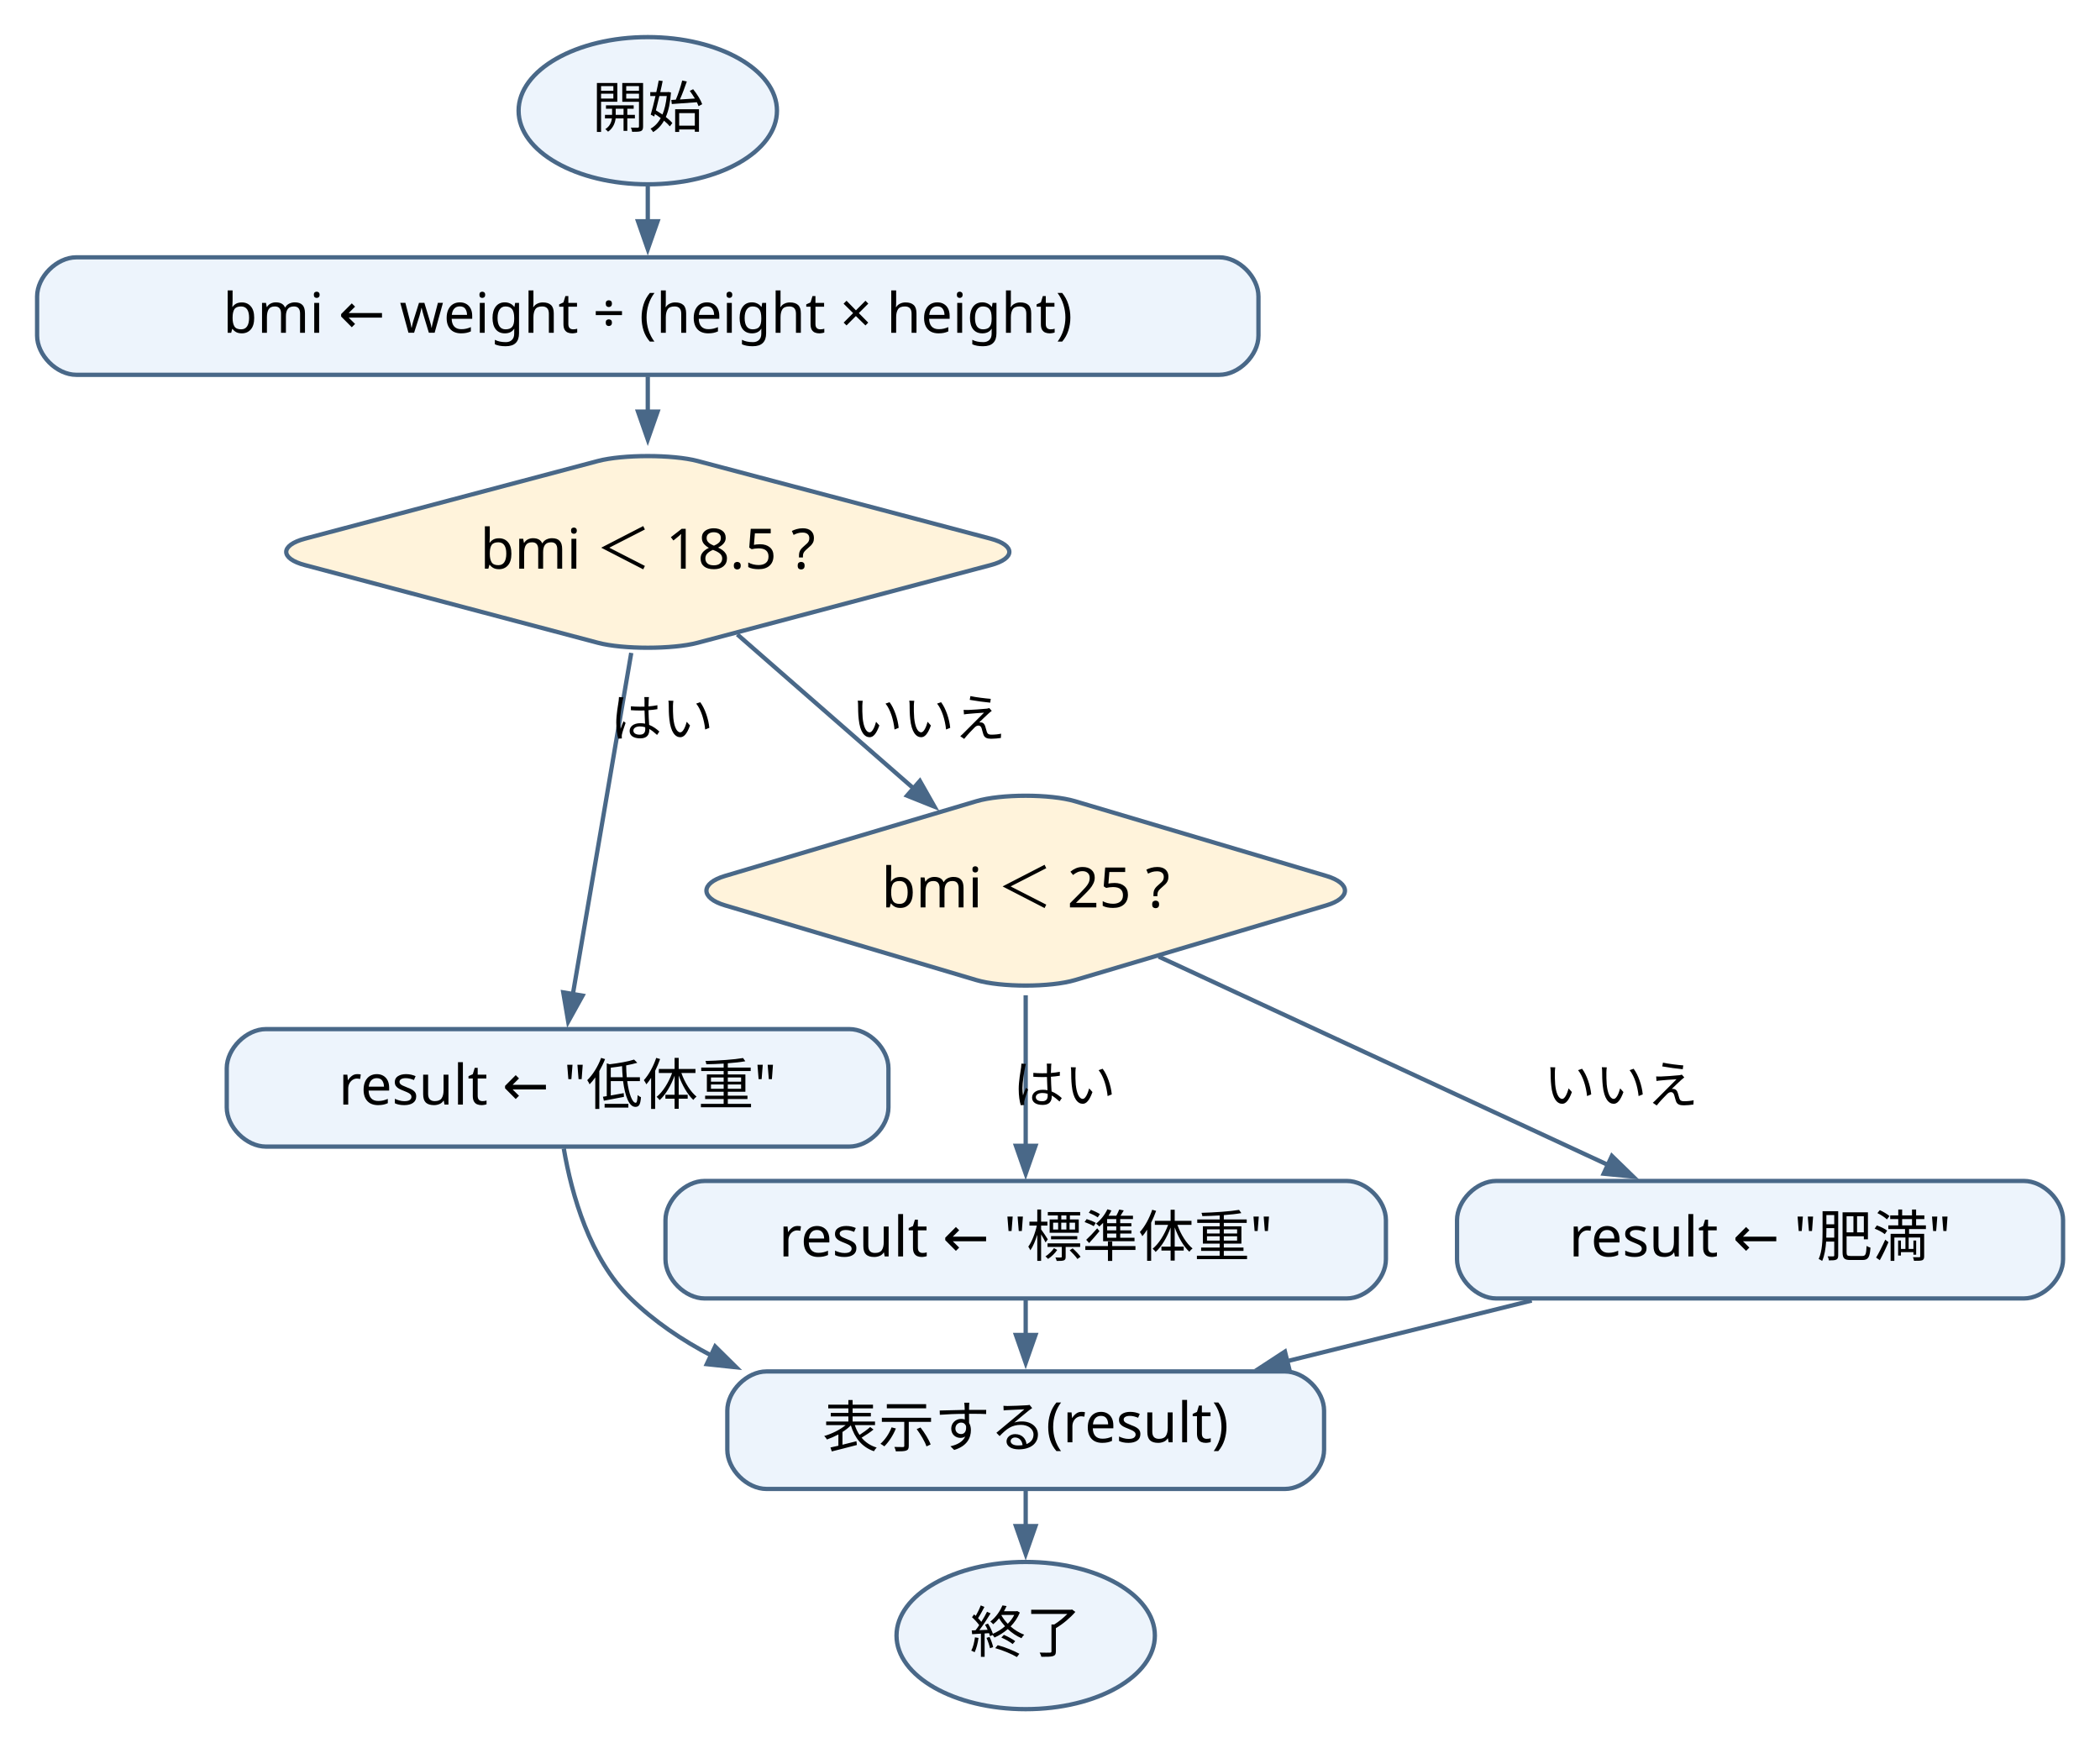
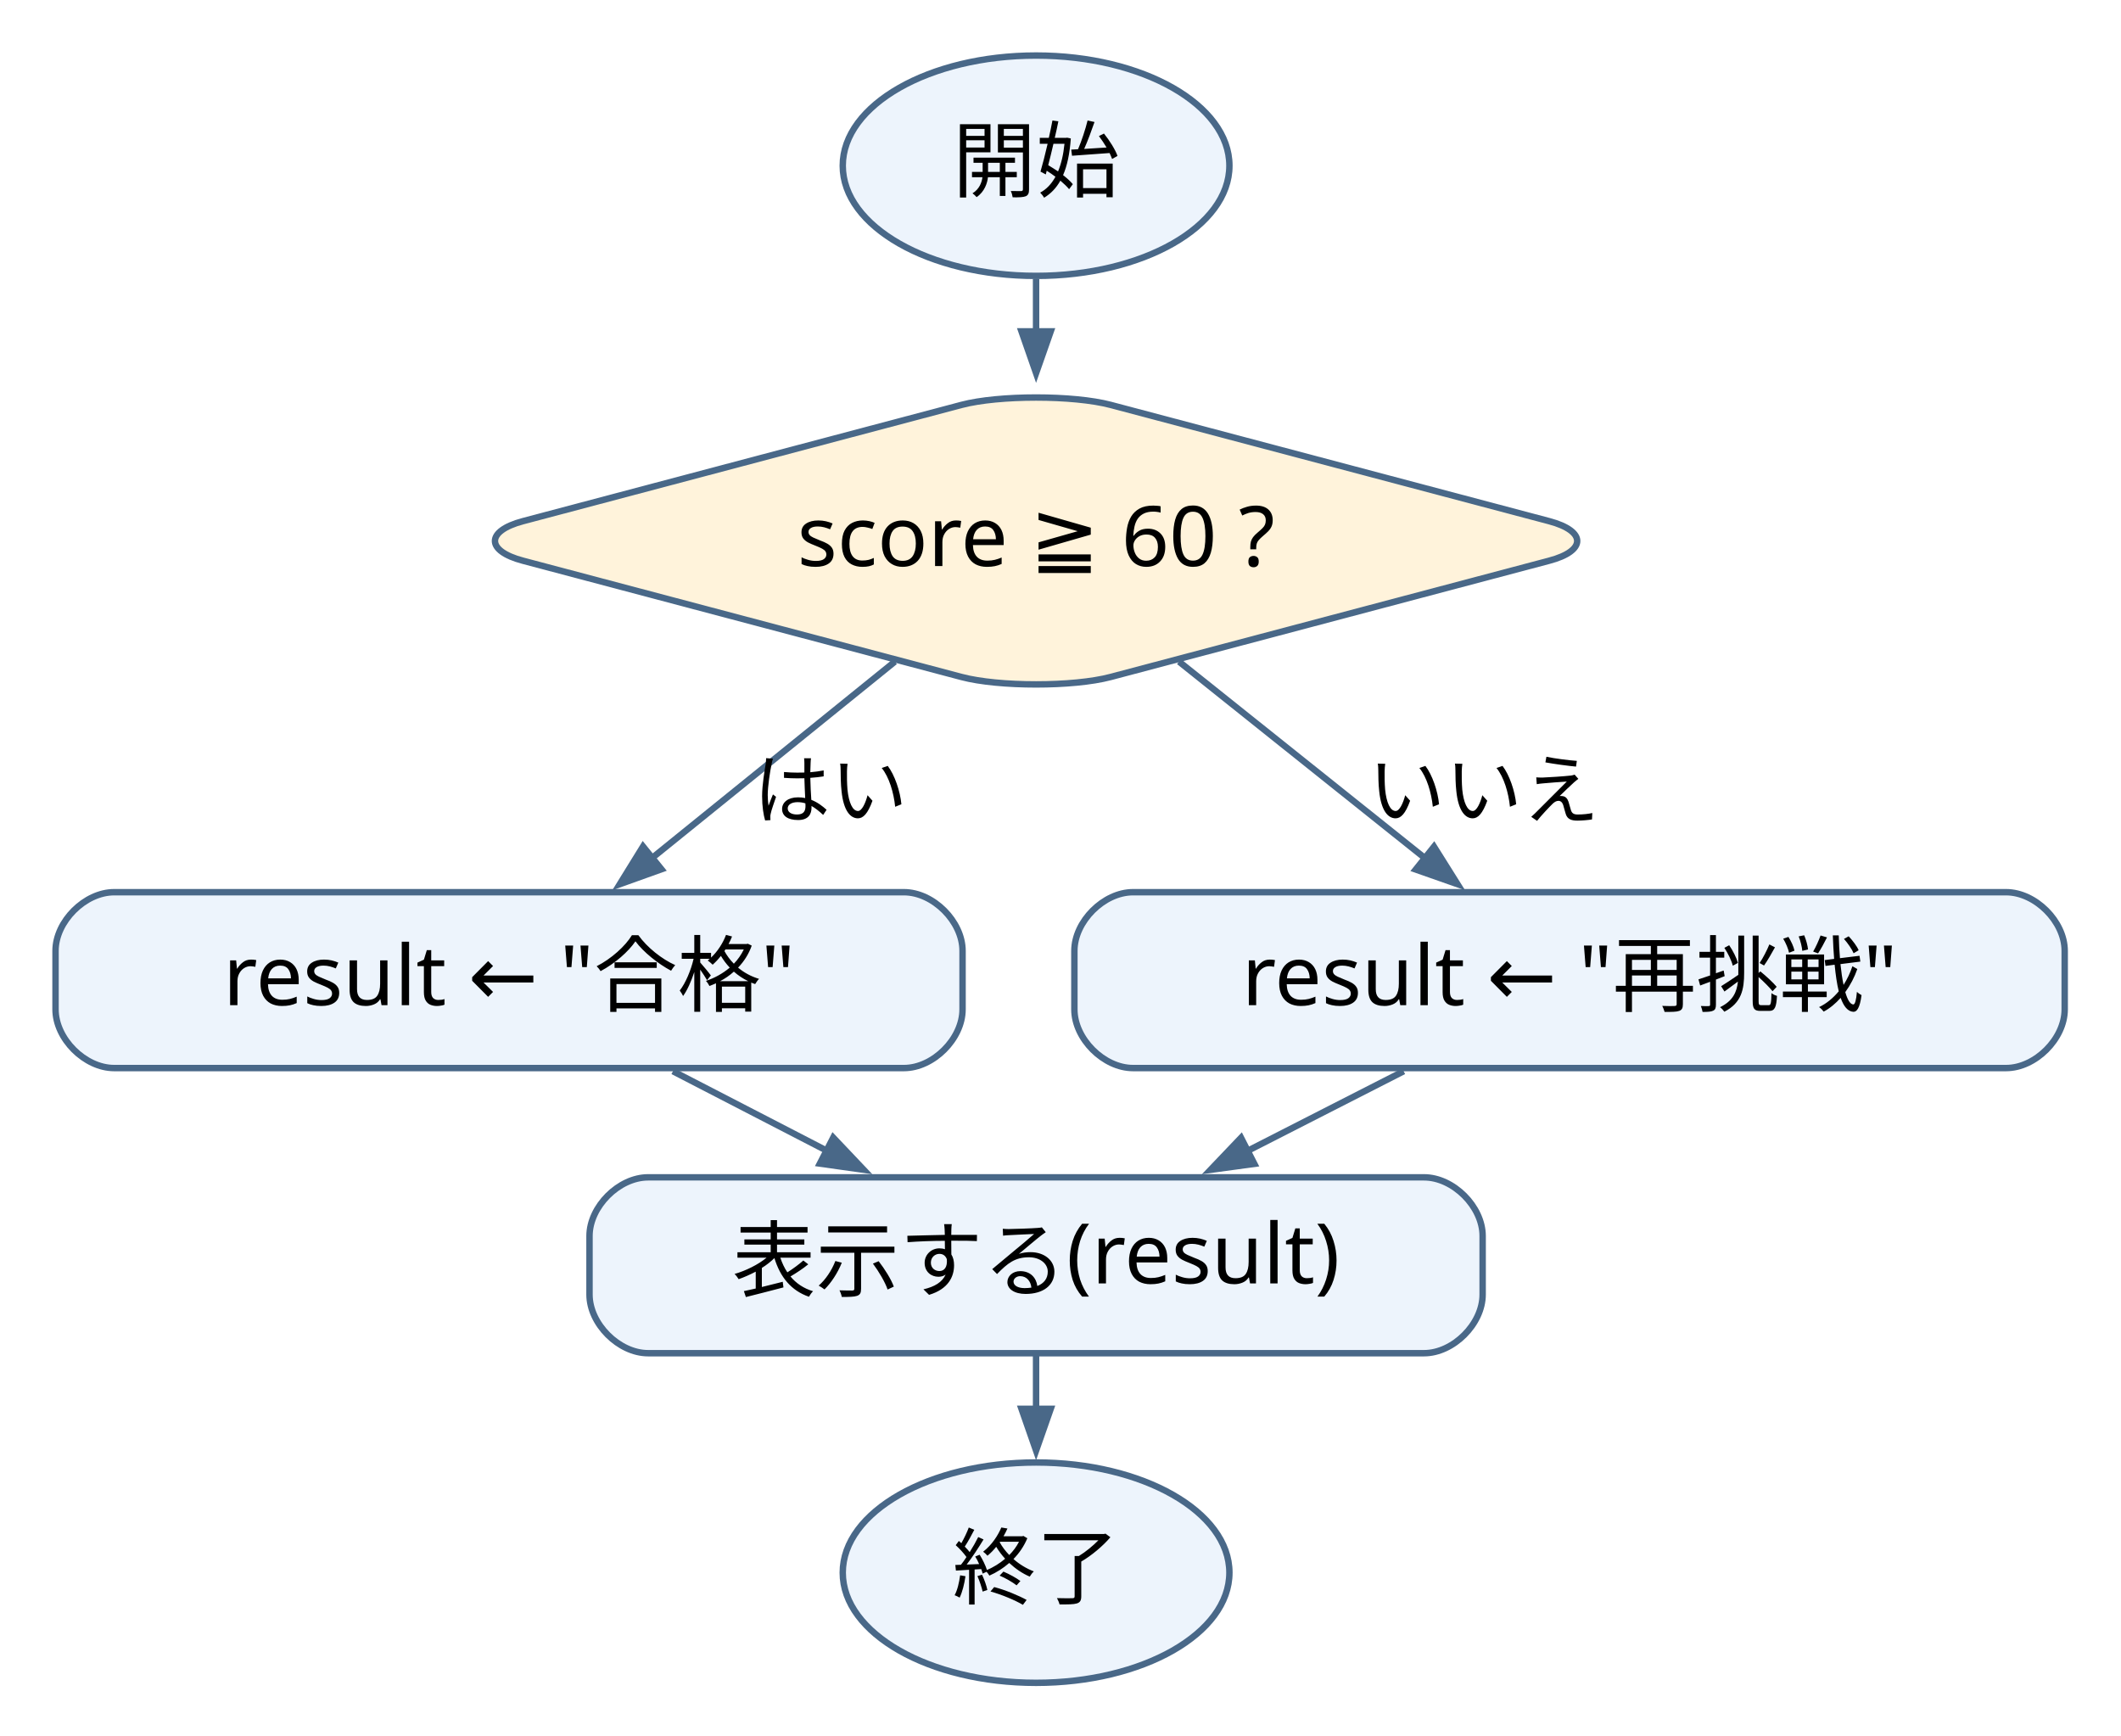
- <svg xmlns="http://www.w3.org/2000/svg" width="489pt" height="407pt" viewBox="0.00 0.00 489.00 407.00">
-   <g id="graph0" class="graph" transform="scale(1 1) rotate(0) translate(8.64 398)">
+ <svg xmlns="http://www.w3.org/2000/svg" width="330pt" height="270pt" viewBox="0.00 0.00 330.00 270.00">
+   <g id="graph0" class="graph" transform="scale(1 1) rotate(0) translate(8.64 261.8)">
    <g id="node1" class="node">
-       <ellipse fill="#edf4fc" stroke="#496888" cx="230.2" cy="-17.14" rx="30.08" ry="17.14" />
-       <text xml:space="preserve" text-anchor="middle" x="230.2" y="-13.24" font-family="Meiryo" font-size="13.00">終了</text>
+       <ellipse fill="#edf4fc" stroke="#496888" cx="152.56" cy="-17.14" rx="30.08" ry="17.14" />
+       <text xml:space="preserve" text-anchor="middle" x="152.56" y="-13.24" font-family="Meiryo" font-size="13.00">終了</text>
    </g>
    <g id="node2" class="node">
-       <path fill="#edf4fc" stroke="#496888" d="M290.56,-78.64C290.56,-78.64 169.84,-78.64 169.84,-78.64 165.28,-78.64 160.72,-74.08 160.72,-69.52 160.72,-69.52 160.72,-60.4 160.72,-60.4 160.72,-55.84 165.28,-51.28 169.84,-51.28 169.84,-51.28 290.56,-51.28 290.56,-51.28 295.12,-51.28 299.68,-55.84 299.68,-60.4 299.68,-60.4 299.68,-69.52 299.68,-69.52 299.68,-74.08 295.12,-78.64 290.56,-78.64" />
-       <text xml:space="preserve" text-anchor="middle" x="230.2" y="-61.06" font-family="Meiryo" font-size="13.00">表示する(result)</text>
+       <path fill="#edf4fc" stroke="#496888" d="M212.92,-78.64C212.92,-78.64 92.2,-78.64 92.2,-78.64 87.64,-78.64 83.08,-74.08 83.08,-69.52 83.08,-69.52 83.08,-60.4 83.08,-60.4 83.08,-55.84 87.64,-51.28 92.2,-51.28 92.2,-51.28 212.92,-51.28 212.92,-51.28 217.48,-51.28 222.04,-55.84 222.04,-60.4 222.04,-60.4 222.04,-69.52 222.04,-69.52 222.04,-74.08 217.48,-78.64 212.92,-78.64" />
+       <text xml:space="preserve" text-anchor="middle" x="152.56" y="-61.06" font-family="Meiryo" font-size="13.00">表示する(result)</text>
    </g>
    <g id="edge1" class="edge">
-       <path fill="none" stroke="#496888" d="M230.2,-50.95C230.2,-48.25 230.2,-45.33 230.2,-42.37" />
-       <polygon fill="#496888" stroke="#496888" points="232.48,-42.63 230.2,-36.13 227.93,-42.63 232.48,-42.63" />
+       <path fill="none" stroke="#496888" d="M152.56,-50.95C152.56,-48.25 152.56,-45.33 152.56,-42.37" />
+       <polygon fill="#496888" stroke="#496888" points="154.84,-42.63 152.56,-36.13 150.29,-42.63 154.84,-42.63" />
    </g>
    <g id="node3" class="node">
-       <path fill="#fff3db" stroke="#496888" d="M130.6,-290.65C130.6,-290.65 62.36,-272.56 62.36,-272.56 56.56,-271.02 56.56,-267.94 62.36,-266.41 62.36,-266.41 130.6,-248.32 130.6,-248.32 136.4,-246.78 148,-246.78 153.8,-248.32 153.8,-248.32 222.04,-266.41 222.04,-266.41 227.84,-267.94 227.84,-271.02 222.04,-272.56 222.04,-272.56 153.8,-290.65 153.8,-290.65 148,-292.18 136.4,-292.18 130.6,-290.65" />
-       <text xml:space="preserve" text-anchor="middle" x="142.2" y="-265.58" font-family="Meiryo" font-size="13.00">bmi ＜ 18.5 ?</text>
+       <path fill="#fff3db" stroke="#496888" d="M140.96,-198.81C140.96,-198.81 72.72,-180.72 72.72,-180.72 66.92,-179.18 66.92,-176.1 72.72,-174.57 72.72,-174.57 140.96,-156.48 140.96,-156.48 146.76,-154.94 158.36,-154.94 164.16,-156.48 164.16,-156.48 232.4,-174.57 232.4,-174.57 238.2,-176.1 238.2,-179.18 232.4,-180.72 232.4,-180.72 164.16,-198.81 164.16,-198.81 158.36,-200.34 146.76,-200.34 140.96,-198.81" />
+       <text xml:space="preserve" text-anchor="middle" x="152.56" y="-173.74" font-family="Meiryo" font-size="13.00">score ≧ 60 ?</text>
    </g>
    <g id="node4" class="node">
-       <path fill="#edf4fc" stroke="#496888" d="M189.12,-158.36C189.12,-158.36 53.28,-158.36 53.28,-158.36 48.72,-158.36 44.16,-153.8 44.16,-149.24 44.16,-149.24 44.16,-140.12 44.16,-140.12 44.16,-135.56 48.72,-131 53.28,-131 53.28,-131 189.12,-131 189.12,-131 193.68,-131 198.24,-135.56 198.24,-140.12 198.24,-140.12 198.24,-149.24 198.24,-149.24 198.24,-153.8 193.68,-158.36 189.12,-158.36" />
-       <text xml:space="preserve" text-anchor="middle" x="121.2" y="-140.78" font-family="Meiryo" font-size="13.00">result ← "低体重"</text>
+       <path fill="#edf4fc" stroke="#496888" d="M132,-123C132,-123 9.12,-123 9.12,-123 4.56,-123 0,-118.44 0,-113.88 0,-113.88 0,-104.76 0,-104.76 0,-100.2 4.56,-95.64 9.12,-95.64 9.12,-95.64 132,-95.64 132,-95.64 136.56,-95.64 141.12,-100.2 141.12,-104.76 141.12,-104.76 141.12,-113.88 141.12,-113.88 141.12,-118.44 136.56,-123 132,-123" />
+       <text xml:space="preserve" text-anchor="middle" x="70.56" y="-105.42" font-family="Meiryo" font-size="13.00">result ← "合格"</text>
    </g>
    <g id="edge3" class="edge">
-       <path fill="none" stroke="#496888" d="M138.35,-245.96C134.46,-223.24 128.52,-188.46 124.74,-166.41" />
-       <polygon fill="#496888" stroke="#496888" points="127.01,-166.15 123.67,-160.12 122.52,-166.91 127.01,-166.15" />
-       <text xml:space="preserve" text-anchor="middle" x="145.49" y="-226.44" font-family="Meiryo" font-size="12.00">はい</text>
+       <path fill="none" stroke="#496888" d="M130.59,-158.87C118.9,-149.41 104.56,-137.82 92.83,-128.33" />
+       <polygon fill="#496888" stroke="#496888" points="94.27,-126.57 87.79,-124.25 91.41,-130.11 94.27,-126.57" />
+       <text xml:space="preserve" text-anchor="middle" x="120.56" y="-134.6" font-family="Meiryo" font-size="12.00">はい</text>
    </g>
    <g id="node5" class="node">
-       <path fill="#fff3db" stroke="#496888" d="M218.7,-211.42C218.7,-211.42 160.17,-194.02 160.17,-194.02 154.42,-192.31 154.42,-188.89 160.17,-187.18 160.17,-187.18 218.7,-169.78 218.7,-169.78 224.45,-168.07 235.95,-168.07 241.7,-169.78 241.7,-169.78 300.23,-187.18 300.23,-187.18 305.98,-188.89 305.98,-192.31 300.23,-194.02 300.23,-194.02 241.7,-211.42 241.7,-211.42 235.95,-213.13 224.45,-213.13 218.7,-211.42" />
-       <text xml:space="preserve" text-anchor="middle" x="230.2" y="-186.7" font-family="Meiryo" font-size="13.00">bmi ＜ 25 ?</text>
+       <path fill="#edf4fc" stroke="#496888" d="M303.48,-123C303.48,-123 167.64,-123 167.64,-123 163.08,-123 158.52,-118.44 158.52,-113.88 158.52,-113.88 158.52,-104.76 158.52,-104.76 158.52,-100.2 163.08,-95.64 167.64,-95.64 167.64,-95.64 303.48,-95.64 303.48,-95.64 308.04,-95.64 312.6,-100.2 312.6,-104.76 312.6,-104.76 312.6,-113.88 312.6,-113.88 312.6,-118.44 308.04,-123 303.48,-123" />
+       <text xml:space="preserve" text-anchor="middle" x="235.56" y="-105.42" font-family="Meiryo" font-size="13.00">result ← "再挑戦"</text>
    </g>
-     <g id="edge8" class="edge">
-       <path fill="none" stroke="#496888" d="M163.05,-250.26C175.4,-239.48 191.13,-225.73 204.27,-214.25" />
-       <polygon fill="#496888" stroke="#496888" points="205.56,-216.15 208.96,-210.16 202.57,-212.72 205.56,-216.15" />
-       <text xml:space="preserve" text-anchor="middle" x="207.58" y="-226.44" font-family="Meiryo" font-size="12.00">いいえ</text>
+     <g id="edge5" class="edge">
+       <path fill="none" stroke="#496888" d="M174.8,-158.87C186.74,-149.33 201.42,-137.6 213.35,-128.07" />
+       <polygon fill="#496888" stroke="#496888" points="214.47,-130.08 218.13,-124.25 211.63,-126.53 214.47,-130.08" />
+       <text xml:space="preserve" text-anchor="middle" x="222.21" y="-134.6" font-family="Meiryo" font-size="12.00">いいえ</text>
    </g>
    <g id="edge2" class="edge">
-       <path fill="none" stroke="#496888" d="M122.64,-130.55C124.48,-119.79 128.69,-104.89 138.2,-95.64 143.7,-90.29 150.18,-85.9 157.1,-82.3" />
-       <polygon fill="#496888" stroke="#496888" points="157.89,-84.45 162.79,-79.61 155.94,-80.34 157.89,-84.45" />
+       <path fill="none" stroke="#496888" d="M96.06,-95.15C103.77,-91.17 112.34,-86.74 120.43,-82.56" />
+       <polygon fill="#496888" stroke="#496888" points="121,-84.82 125.74,-79.82 118.92,-80.78 121,-84.82" />
+     </g>
+     <g id="edge4" class="edge">
+       <path fill="none" stroke="#496888" d="M209.75,-95.15C201.95,-91.17 193.27,-86.74 185.08,-82.56" />
+       <polygon fill="#496888" stroke="#496888" points="186.52,-80.74 179.7,-79.81 184.45,-84.79 186.52,-80.74" />
    </g>
    <g id="node6" class="node">
-       <path fill="#edf4fc" stroke="#496888" d="M304.96,-123C304.96,-123 155.44,-123 155.44,-123 150.88,-123 146.32,-118.44 146.32,-113.88 146.32,-113.88 146.32,-104.76 146.32,-104.76 146.32,-100.2 150.88,-95.64 155.44,-95.64 155.44,-95.64 304.96,-95.64 304.96,-95.64 309.52,-95.64 314.08,-100.2 314.08,-104.76 314.08,-104.76 314.08,-113.88 314.08,-113.88 314.08,-118.44 309.52,-123 304.96,-123" />
-       <text xml:space="preserve" text-anchor="middle" x="230.2" y="-105.42" font-family="Meiryo" font-size="13.00">result ← "標準体重"</text>
-     </g>
-     <g id="edge5" class="edge">
-       <path fill="none" stroke="#496888" d="M230.2,-166.24C230.2,-155.03 230.2,-141.72 230.2,-130.9" />
-       <polygon fill="#496888" stroke="#496888" points="232.48,-131.19 230.2,-124.69 227.93,-131.19 232.48,-131.19" />
-       <text xml:space="preserve" text-anchor="middle" x="239.2" y="-141.08" font-family="Meiryo" font-size="12.00">はい</text>
-     </g>
-     <g id="node7" class="node">
-       <path fill="#edf4fc" stroke="#496888" d="M462.64,-123C462.64,-123 339.76,-123 339.76,-123 335.2,-123 330.64,-118.44 330.64,-113.88 330.64,-113.88 330.64,-104.76 330.64,-104.76 330.64,-100.2 335.2,-95.64 339.76,-95.64 339.76,-95.64 462.64,-95.64 462.64,-95.64 467.2,-95.64 471.76,-100.2 471.76,-104.76 471.76,-104.76 471.76,-113.88 471.76,-113.88 471.76,-118.44 467.2,-123 462.64,-123" />
-       <text xml:space="preserve" text-anchor="middle" x="401.2" y="-105.42" font-family="Meiryo" font-size="13.00">result ← "肥満"</text>
-     </g>
-     <g id="edge7" class="edge">
-       <path fill="none" stroke="#496888" d="M261.17,-175.24C290.66,-161.57 335.01,-141.01 365.87,-126.7" />
-       <polygon fill="#496888" stroke="#496888" points="366.7,-128.82 371.64,-124.02 364.79,-124.69 366.7,-128.82" />
-       <text xml:space="preserve" text-anchor="middle" x="368.84" y="-141.08" font-family="Meiryo" font-size="12.00">いいえ</text>
-     </g>
-     <g id="edge4" class="edge">
-       <path fill="none" stroke="#496888" d="M230.2,-95.38C230.2,-92.72 230.2,-89.86 230.2,-86.99" />
-       <polygon fill="#496888" stroke="#496888" points="232.48,-87.13 230.2,-80.63 227.93,-87.13 232.48,-87.13" />
+       <ellipse fill="#edf4fc" stroke="#496888" cx="152.56" cy="-236.02" rx="30.08" ry="17.14" />
+       <text xml:space="preserve" text-anchor="middle" x="152.56" y="-232.12" font-family="Meiryo" font-size="13.00">開始</text>
    </g>
    <g id="edge6" class="edge">
-       <path fill="none" stroke="#496888" d="M348.03,-95.15C329.86,-90.65 309.39,-85.58 290.68,-80.94" />
-       <polygon fill="#496888" stroke="#496888" points="291.66,-78.84 284.8,-79.49 290.57,-83.26 291.66,-78.84" />
-     </g>
-     <g id="node8" class="node">
-       <path fill="#edf4fc" stroke="#496888" d="M275.28,-338.08C275.28,-338.08 9.12,-338.08 9.12,-338.08 4.56,-338.08 0,-333.52 0,-328.96 0,-328.96 0,-319.84 0,-319.84 0,-315.28 4.56,-310.72 9.12,-310.72 9.12,-310.72 275.28,-310.72 275.28,-310.72 279.84,-310.72 284.4,-315.28 284.4,-319.84 284.4,-319.84 284.4,-328.96 284.4,-328.96 284.4,-333.52 279.84,-338.08 275.28,-338.08" />
-       <text xml:space="preserve" text-anchor="middle" x="142.2" y="-320.5" font-family="Meiryo" font-size="13.00">bmi ← weight ÷ (height × height)</text>
-     </g>
-     <g id="edge9" class="edge">
-       <path fill="none" stroke="#496888" d="M142.2,-310.32C142.2,-307.72 142.2,-304.88 142.2,-301.96" />
-       <polygon fill="#496888" stroke="#496888" points="144.48,-302.15 142.2,-295.65 139.93,-302.15 144.48,-302.15" />
-     </g>
-     <g id="node9" class="node">
-       <ellipse fill="#edf4fc" stroke="#496888" cx="142.2" cy="-372.22" rx="30.08" ry="17.14" />
-       <text xml:space="preserve" text-anchor="middle" x="142.2" y="-368.32" font-family="Meiryo" font-size="13.00">開始</text>
-     </g>
-     <g id="edge10" class="edge">
-       <path fill="none" stroke="#496888" d="M142.2,-354.68C142.2,-352.01 142.2,-349.22 142.2,-346.47" />
-       <polygon fill="#496888" stroke="#496888" points="144.48,-346.48 142.2,-339.98 139.93,-346.48 144.48,-346.48" />
+       <path fill="none" stroke="#496888" d="M152.56,-218.41C152.56,-215.8 152.56,-213.02 152.56,-210.2" />
+       <polygon fill="#496888" stroke="#496888" points="154.84,-210.25 152.56,-203.75 150.29,-210.25 154.84,-210.25" />
    </g>
  </g>
</svg>
